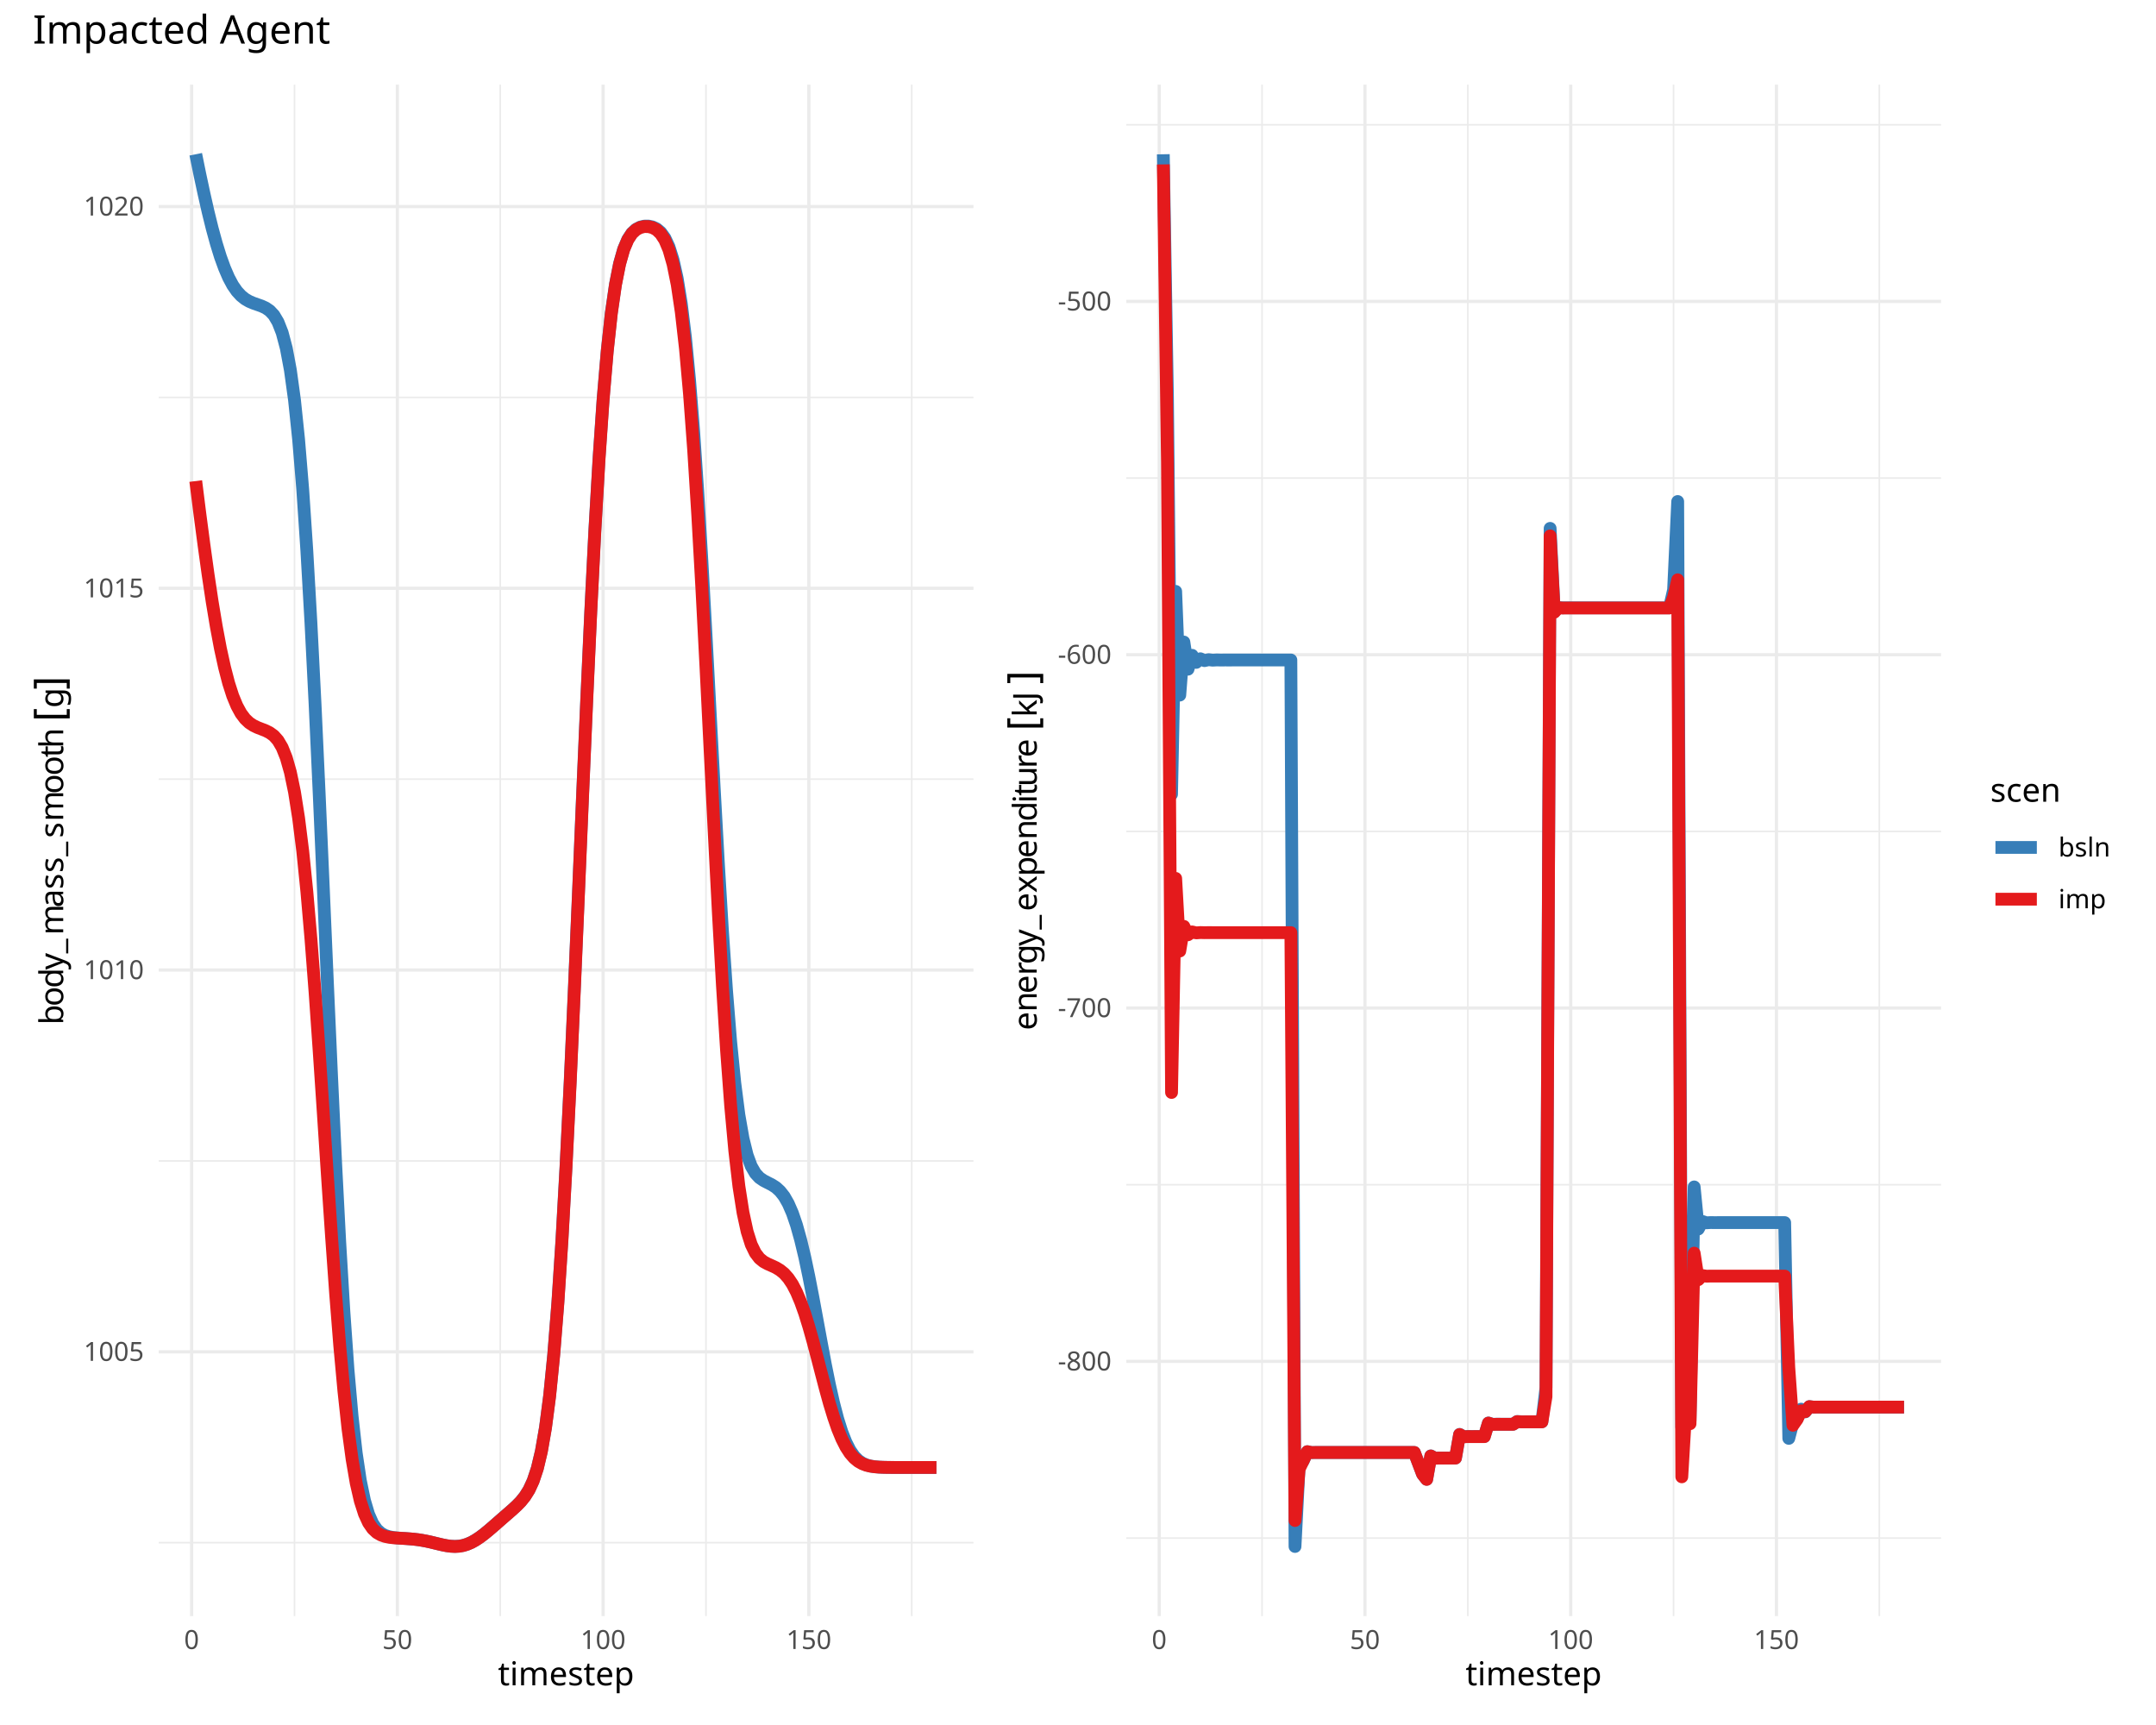
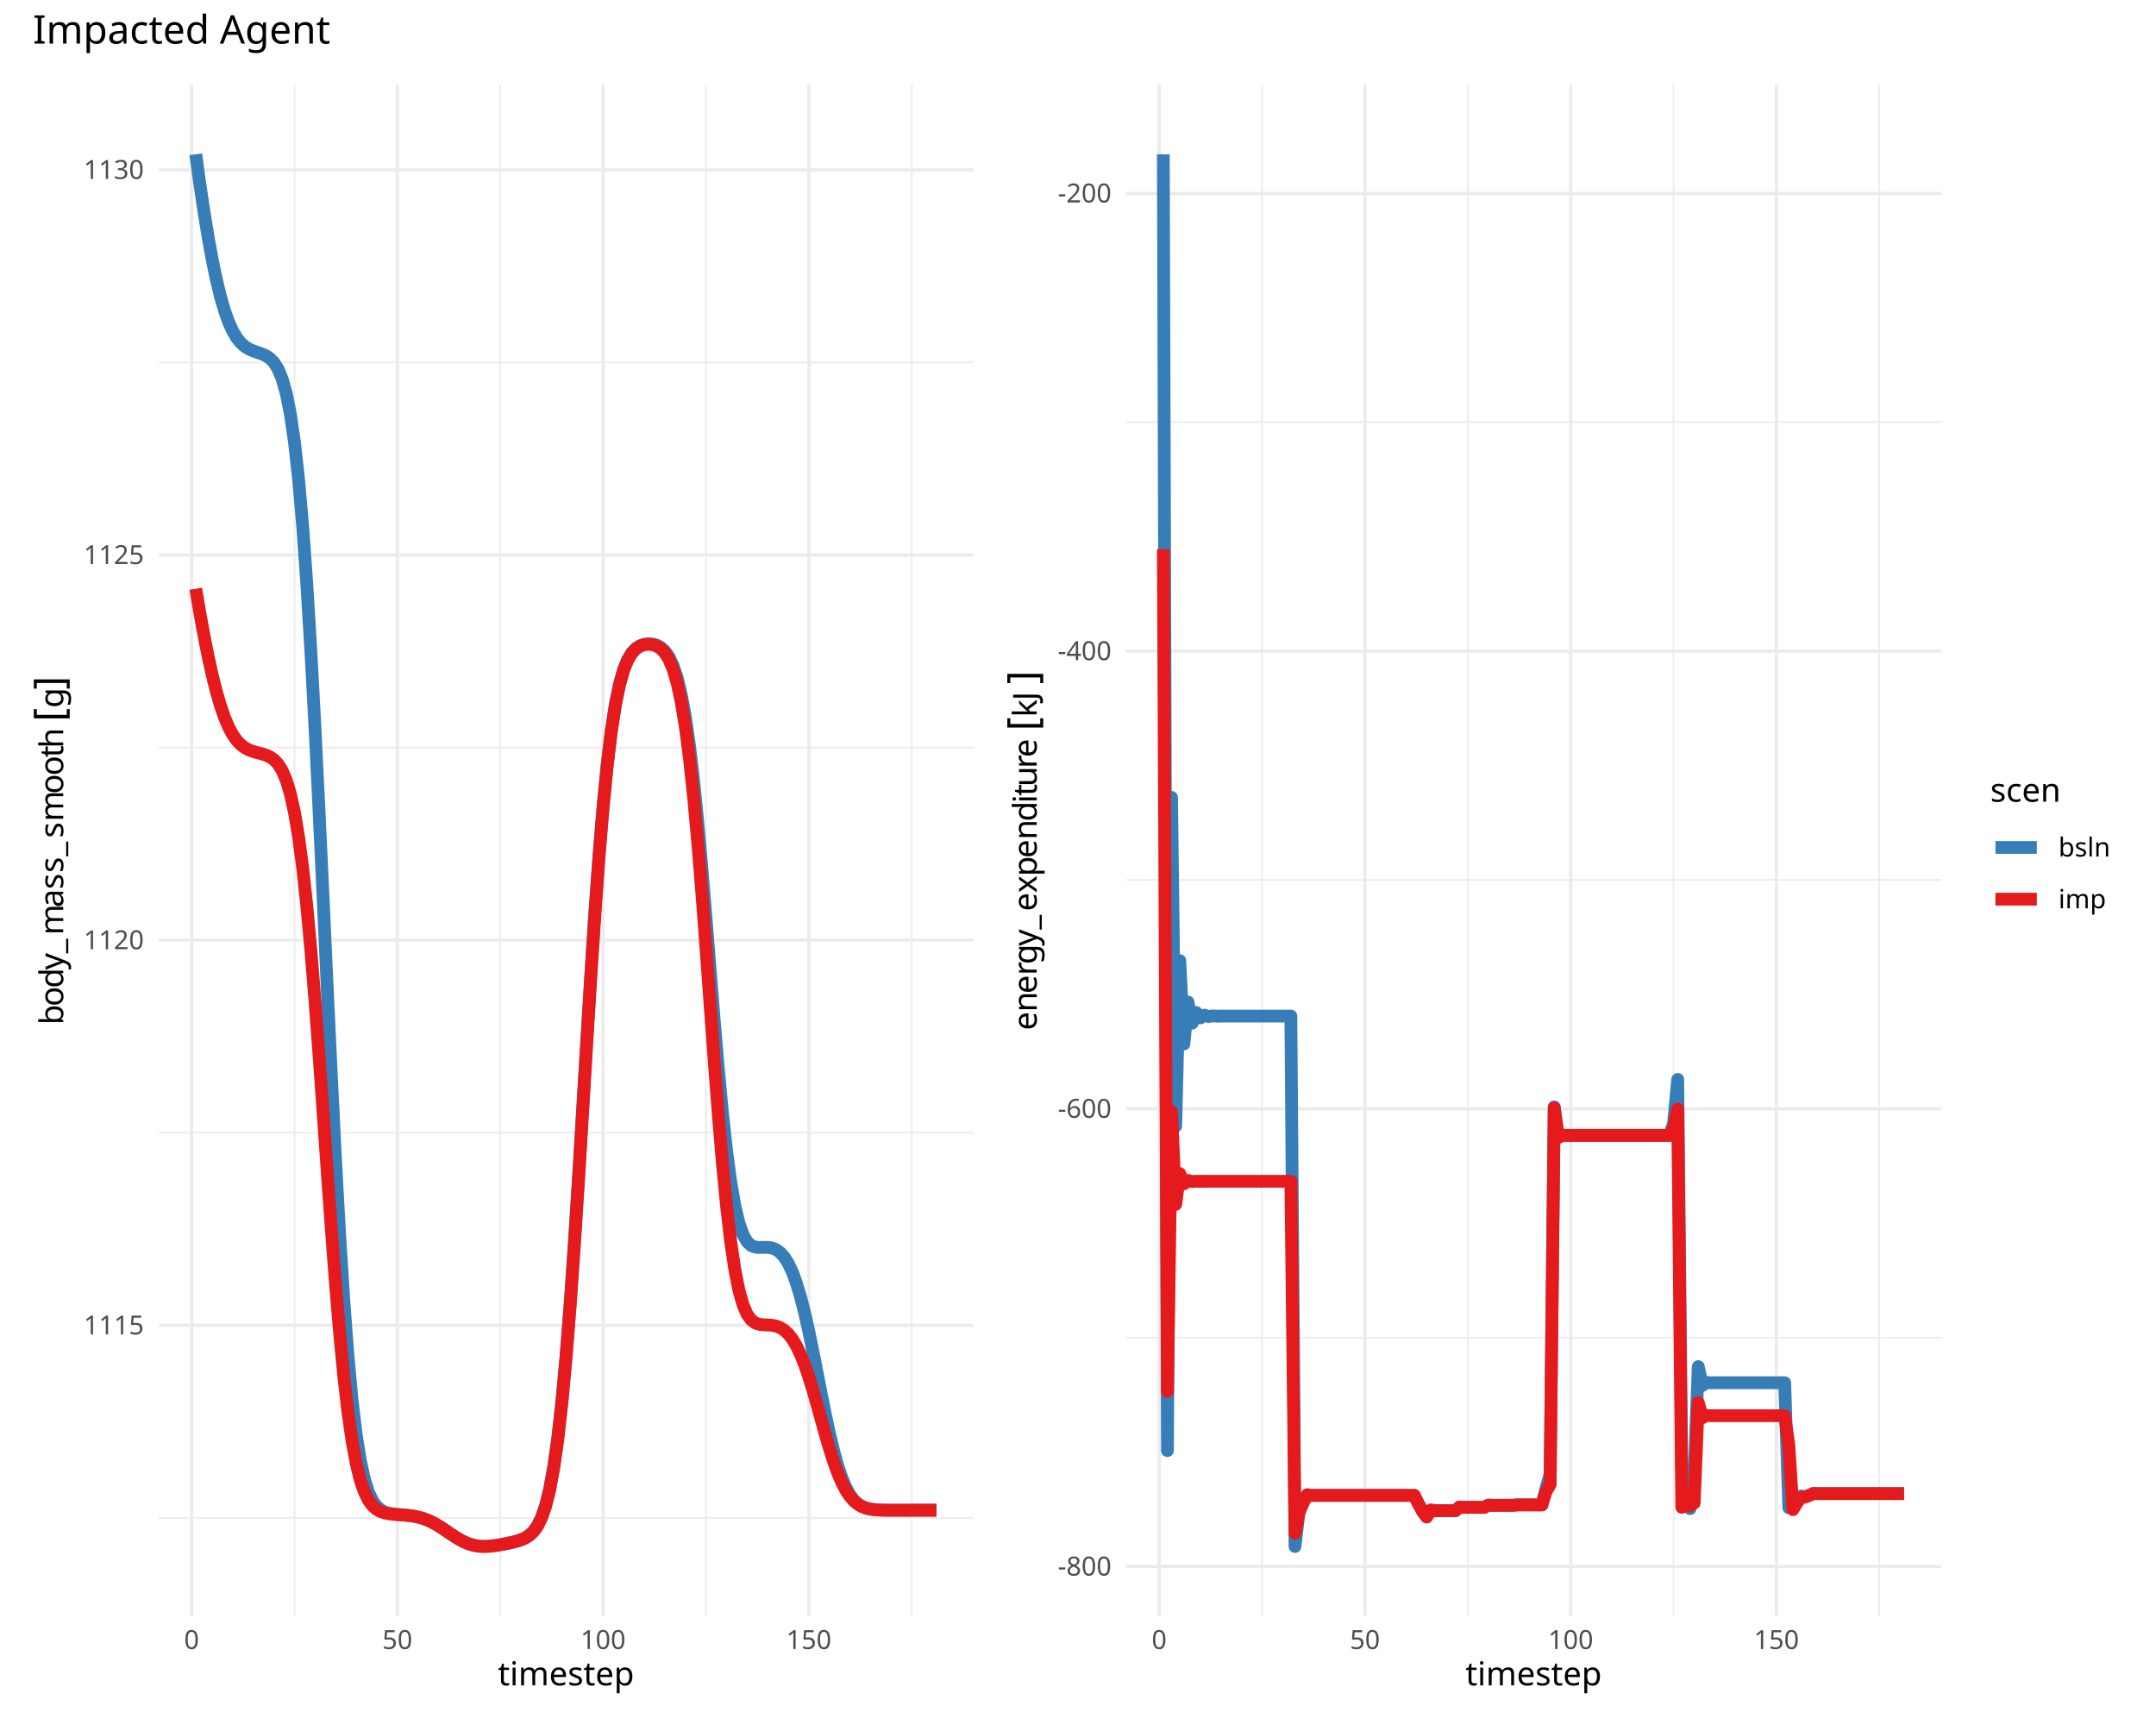
<svg xmlns="http://www.w3.org/2000/svg" class="svglite" data-engine-version="2.0" width="720.00pt" height="576.00pt" viewBox="0 0 720.00 576.00">
  <defs>
    <style type="text/css">
    .svglite line, .svglite polyline, .svglite polygon, .svglite path, .svglite rect, .svglite circle {
      fill: none;
      stroke: #000000;
      stroke-linecap: round;
      stroke-linejoin: round;
      stroke-miterlimit: 10.00;
    }
  </style>
  </defs>
  <rect width="100%" height="100%" style="stroke: none; fill: #FFFFFF;" />
  <defs>
    <clipPath id="cpMC4wMHw3MjAuMDB8MC4wMHw1NzYuMDA=">
      <rect x="0.00" y="0.00" width="720.00" height="576.00" />
    </clipPath>
  </defs>
  <g clip-path="url(#cpMC4wMHw3MjAuMDB8MC4wMHw1NzYuMDA=)">
    <rect x="0" y="0.00" width="720.00" height="576.00" style="stroke-width: 1.07; stroke: #FFFFFF; fill: #FFFFFF;" />
  </g>
  <defs>
    <clipPath id="cpNTMuMDB8NjQ4LjIyfDI4LjI2fDUzOS42Mw==">
      <rect x="53.00" y="28.26" width="595.22" height="511.37" />
    </clipPath>
  </defs>
  <g clip-path="url(#cpNTMuMDB8NjQ4LjIyfDI4LjI2fDUzOS42Mw==)">
</g>
  <g clip-path="url(#cpMC4wMHw3MjAuMDB8MC4wMHw1NzYuMDA=)">
</g>
  <defs>
    <clipPath id="cpNS40OHwzMzAuNTd8MjIuNzh8NTcwLjUy">
      <rect x="5.48" y="22.78" width="325.09" height="547.74" />
    </clipPath>
  </defs>
  <g clip-path="url(#cpNS40OHwzMzAuNTd8MjIuNzh8NTcwLjUy)">
</g>
  <g clip-path="url(#cpMC4wMHw3MjAuMDB8MC4wMHw1NzYuMDA=)">
</g>
  <defs>
    <clipPath id="cpMzMwLjU3fDcxNC41MnwyMi43OHw1NzAuNTI=">
      <rect x="330.57" y="22.78" width="383.95" height="547.74" />
    </clipPath>
  </defs>
  <g clip-path="url(#cpMzMwLjU3fDcxNC41MnwyMi43OHw1NzAuNTI=)">
</g>
  <g clip-path="url(#cpMC4wMHw3MjAuMDB8MC4wMHw1NzYuMDA=)">
</g>
  <defs>
    <clipPath id="cpNTMuMDB8MzI1LjA5fDI4LjI2fDUzOS42Mw==">
      <rect x="53.00" y="28.26" width="272.09" height="511.37" />
    </clipPath>
  </defs>
  <g clip-path="url(#cpNTMuMDB8MzI1LjA5fDI4LjI2fDUzOS42Mw==)">
-     <polyline points="53.00,515.12 325.09,515.12 " style="stroke-width: 0.53; stroke: #EBEBEB; stroke-linecap: butt;" />
-     <polyline points="53.00,387.65 325.09,387.65 " style="stroke-width: 0.53; stroke: #EBEBEB; stroke-linecap: butt;" />
-     <polyline points="53.00,260.17 325.09,260.17 " style="stroke-width: 0.53; stroke: #EBEBEB; stroke-linecap: butt;" />
-     <polyline points="53.00,132.70 325.09,132.70 " style="stroke-width: 0.53; stroke: #EBEBEB; stroke-linecap: butt;" />
+     <polyline points="53.00,506.84 325.09,506.84 " style="stroke-width: 0.53; stroke: #EBEBEB; stroke-linecap: butt;" />
+     <polyline points="53.00,378.23 325.09,378.23 " style="stroke-width: 0.53; stroke: #EBEBEB; stroke-linecap: butt;" />
+     <polyline points="53.00,249.62 325.09,249.62 " style="stroke-width: 0.53; stroke: #EBEBEB; stroke-linecap: butt;" />
+     <polyline points="53.00,121.02 325.09,121.02 " style="stroke-width: 0.53; stroke: #EBEBEB; stroke-linecap: butt;" />
    <polyline points="98.35,539.63 98.35,28.26 " style="stroke-width: 0.53; stroke: #EBEBEB; stroke-linecap: butt;" />
    <polyline points="167.06,539.63 167.06,28.26 " style="stroke-width: 0.53; stroke: #EBEBEB; stroke-linecap: butt;" />
    <polyline points="235.77,539.63 235.77,28.26 " style="stroke-width: 0.53; stroke: #EBEBEB; stroke-linecap: butt;" />
    <polyline points="304.48,539.63 304.48,28.26 " style="stroke-width: 0.53; stroke: #EBEBEB; stroke-linecap: butt;" />
-     <polyline points="53.00,451.39 325.09,451.39 " style="stroke-width: 1.07; stroke: #EBEBEB; stroke-linecap: butt;" />
-     <polyline points="53.00,323.91 325.09,323.91 " style="stroke-width: 1.07; stroke: #EBEBEB; stroke-linecap: butt;" />
-     <polyline points="53.00,196.44 325.09,196.44 " style="stroke-width: 1.07; stroke: #EBEBEB; stroke-linecap: butt;" />
-     <polyline points="53.00,68.96 325.09,68.96 " style="stroke-width: 1.07; stroke: #EBEBEB; stroke-linecap: butt;" />
+     <polyline points="53.00,442.54 325.09,442.54 " style="stroke-width: 1.07; stroke: #EBEBEB; stroke-linecap: butt;" />
+     <polyline points="53.00,313.93 325.09,313.93 " style="stroke-width: 1.07; stroke: #EBEBEB; stroke-linecap: butt;" />
+     <polyline points="53.00,185.32 325.09,185.32 " style="stroke-width: 1.07; stroke: #EBEBEB; stroke-linecap: butt;" />
+     <polyline points="53.00,56.71 325.09,56.71 " style="stroke-width: 1.07; stroke: #EBEBEB; stroke-linecap: butt;" />
    <polyline points="63.99,539.63 63.99,28.26 " style="stroke-width: 1.07; stroke: #EBEBEB; stroke-linecap: butt;" />
    <polyline points="132.70,539.63 132.70,28.26 " style="stroke-width: 1.07; stroke: #EBEBEB; stroke-linecap: butt;" />
    <polyline points="201.41,539.63 201.41,28.26 " style="stroke-width: 1.07; stroke: #EBEBEB; stroke-linecap: butt;" />
    <polyline points="270.12,539.63 270.12,28.26 " style="stroke-width: 1.07; stroke: #EBEBEB; stroke-linecap: butt;" />
-     <polyline points="65.37,51.51 66.74,58.23 68.12,64.66 69.49,70.70 70.86,76.27 72.24,81.30 73.61,85.73 74.99,89.53 76.36,92.70 77.73,95.26 79.11,97.25 80.48,98.74 81.86,99.85 83.23,100.64 84.61,101.23 85.98,101.71 87.35,102.19 88.73,102.83 90.10,103.77 91.48,105.25 92.85,107.56 94.23,111.08 95.60,116.25 96.97,123.57 98.35,133.58 99.72,146.76 101.10,163.47 102.47,183.90 103.84,207.95 105.22,235.22 106.59,265.01 107.97,296.36 109.34,328.14 110.72,359.17 112.09,388.35 113.46,414.79 114.84,437.86 116.21,457.25 117.59,472.94 118.96,485.17 120.33,494.35 121.71,500.99 123.08,505.61 124.46,508.71 125.83,510.71 127.21,511.95 128.58,512.70 129.95,513.13 131.33,513.39 132.70,513.54 134.08,513.64 135.45,513.73 136.83,513.84 138.20,513.96 139.57,514.12 140.95,514.33 142.32,514.59 143.70,514.88 145.07,515.21 146.44,515.54 147.82,515.86 149.19,516.12 150.57,516.30 151.94,516.36 153.32,516.28 154.69,516.03 156.06,515.61 157.44,515.00 158.81,514.24 160.19,513.33 161.56,512.30 162.94,511.18 164.31,510.01 165.68,508.81 167.06,507.60 168.43,506.40 169.81,505.21 171.18,504.00 172.55,502.74 173.93,501.32 175.30,499.61 176.68,497.41 178.05,494.42 179.43,490.27 180.80,484.49 182.17,476.57 183.55,465.96 184.92,452.17 186.30,434.81 187.67,413.70 189.04,388.94 190.42,360.91 191.79,330.34 193.17,298.19 194.54,265.62 195.92,233.81 197.29,203.89 198.66,176.77 200.04,153.08 201.41,133.14 202.79,116.98 204.16,104.36 205.54,94.86 206.91,87.97 208.28,83.16 209.66,79.92 211.03,77.84 212.41,76.56 213.78,75.84 215.15,75.51 216.53,75.49 217.90,75.77 219.28,76.41 220.65,77.57 222.03,79.47 223.40,82.41 224.77,86.76 226.15,92.95 227.52,101.43 228.90,112.62 230.27,126.79 231.65,144.07 233.02,164.33 234.39,187.15 235.77,211.88 237.14,237.62 238.52,263.35 239.89,288.05 241.26,310.79 242.64,330.88 244.01,347.87 245.39,361.63 246.76,372.29 248.14,380.16 249.51,385.70 250.88,389.41 252.26,391.79 253.63,393.27 255.01,394.21 256.38,394.92 257.76,395.62 259.13,396.50 260.50,397.75 261.88,399.50 263.25,401.90 264.63,405.07 266.00,409.08 267.37,413.98 268.75,419.74 270.12,426.25 271.50,433.34 272.87,440.77 274.25,448.26 275.62,455.54 276.99,462.33 278.37,468.43 279.74,473.70 281.12,478.08 282.49,481.57 283.86,484.25 285.24,486.22 286.61,487.62 287.99,488.56 289.36,489.17 290.74,489.54 292.11,489.76 293.48,489.89 294.86,489.95 296.23,489.98 297.61,490.00 298.98,490.00 300.36,490.01 301.73,490.01 303.10,490.00 304.48,490.00 305.85,490.00 307.23,490.00 308.60,490.00 309.97,490.00 311.35,490.00 312.72,490.00 " style="stroke-width: 4.27; stroke: #377EB8; stroke-linecap: butt;" />
-     <polyline points="65.37,160.63 66.74,171.52 68.12,181.97 69.49,191.83 70.86,200.96 72.24,209.23 73.61,216.54 74.99,222.84 76.36,228.11 77.73,232.37 79.11,235.70 80.48,238.22 81.86,240.05 83.23,241.35 84.61,242.26 85.98,242.92 87.35,243.45 88.73,243.99 90.10,244.69 91.48,245.70 92.85,247.25 94.23,249.60 95.60,253.02 96.97,257.85 98.35,264.47 99.72,273.17 101.10,284.20 102.47,297.67 103.84,313.52 105.22,331.48 106.59,351.08 107.97,371.70 109.34,392.57 110.72,412.93 112.09,432.06 113.46,449.36 114.84,464.44 116.21,477.09 117.59,487.31 118.96,495.26 120.33,501.21 121.71,505.51 123.08,508.49 124.46,510.48 125.83,511.76 127.21,512.55 128.58,513.03 129.95,513.31 131.33,513.48 132.70,513.58 134.08,513.66 135.45,513.74 136.83,513.84 138.20,513.96 139.57,514.12 140.95,514.34 142.32,514.59 143.70,514.89 145.07,515.22 146.44,515.55 147.82,515.87 149.19,516.14 150.57,516.32 151.94,516.39 153.32,516.31 154.69,516.07 156.06,515.64 157.44,515.05 158.81,514.28 160.19,513.37 161.56,512.35 162.94,511.23 164.31,510.06 165.68,508.87 167.06,507.66 168.43,506.46 169.81,505.27 171.18,504.06 172.55,502.80 173.93,501.39 175.30,499.69 176.68,497.50 178.05,494.54 179.43,490.41 180.80,484.68 182.17,476.81 183.55,466.26 184.92,452.54 186.30,435.26 187.67,414.23 189.04,389.54 190.42,361.58 191.79,331.05 193.17,298.93 194.54,266.36 195.92,234.54 197.29,204.57 198.66,177.38 200.04,153.62 201.41,133.61 202.79,117.38 204.16,104.68 205.54,95.12 206.91,88.19 208.28,83.34 209.66,80.07 211.03,77.97 212.41,76.69 213.78,75.97 215.15,75.65 216.53,75.66 217.90,76.00 219.28,76.74 220.65,78.05 222.03,80.16 223.40,83.42 224.77,88.21 226.15,95.00 227.52,104.25 228.90,116.38 230.27,131.71 231.65,150.33 233.02,172.10 234.39,196.59 235.77,223.08 237.14,250.64 238.52,278.20 239.89,304.69 241.26,329.15 242.64,350.84 244.01,369.29 245.39,384.35 246.76,396.12 248.14,404.93 249.51,411.24 250.88,415.56 252.26,418.39 253.63,420.18 255.01,421.30 256.38,422.04 257.76,422.65 259.13,423.29 260.50,424.12 261.88,425.24 263.25,426.79 264.63,428.84 266.00,431.47 267.37,434.72 268.75,438.58 270.12,443.02 271.50,447.91 272.87,453.11 274.25,458.43 275.62,463.66 276.99,468.62 278.37,473.14 279.74,477.11 281.12,480.45 282.49,483.16 283.86,485.27 285.24,486.85 286.61,487.98 287.99,488.76 289.36,489.27 290.74,489.59 292.11,489.78 293.48,489.89 294.86,489.95 296.23,489.98 297.61,489.99 298.98,490.00 300.36,490.00 301.73,490.00 303.10,490.00 304.48,490.00 305.85,490.00 307.23,490.00 308.60,490.00 309.97,490.00 311.35,490.00 312.72,490.00 " style="stroke-width: 4.27; stroke: #E41A1C; stroke-linecap: butt;" />
+     <polyline points="65.37,51.51 66.74,61.45 68.12,70.68 69.49,79.10 70.86,86.66 72.24,93.29 73.61,98.98 74.99,103.72 76.36,107.57 77.73,110.59 79.11,112.88 80.48,114.56 81.86,115.76 83.23,116.60 84.61,117.20 85.98,117.68 87.35,118.15 88.73,118.74 90.10,119.63 91.48,121.02 92.85,123.20 94.23,126.53 95.60,131.38 96.97,138.29 98.35,147.72 99.72,160.15 101.10,175.91 102.47,195.17 103.84,217.85 105.22,243.57 106.59,271.67 107.97,301.24 109.34,331.20 110.72,360.46 112.09,387.96 113.46,412.87 114.84,434.60 116.21,452.85 117.59,467.61 118.96,479.10 120.33,487.72 121.71,493.95 123.08,498.28 124.46,501.17 125.83,503.04 127.21,504.20 128.58,504.90 129.95,505.30 131.33,505.54 132.70,505.70 134.08,505.82 135.45,505.94 136.83,506.09 138.20,506.28 139.57,506.56 140.95,506.93 142.32,507.40 143.70,507.98 145.07,508.68 146.44,509.48 147.82,510.35 149.19,511.28 150.57,512.21 151.94,513.12 153.32,513.96 154.69,514.70 156.06,515.31 157.44,515.77 158.81,516.10 160.19,516.28 161.56,516.34 162.94,516.30 164.31,516.17 165.68,515.99 167.06,515.77 168.43,515.52 169.81,515.24 171.18,514.94 172.55,514.58 173.93,514.14 175.30,513.54 176.68,512.68 178.05,511.41 179.43,509.53 180.80,506.75 182.17,502.77 183.55,497.21 184.92,489.70 186.30,479.90 187.67,467.55 189.04,452.54 190.42,434.97 191.79,415.11 193.17,393.49 194.54,370.81 195.92,347.88 197.29,325.52 198.66,304.52 200.04,285.52 201.41,268.94 202.79,255.01 204.16,243.73 205.54,234.92 206.91,228.30 208.28,223.51 209.66,220.15 211.03,217.91 212.41,216.47 213.78,215.60 215.15,215.13 216.53,214.96 217.90,215.05 219.28,215.42 220.65,216.15 222.03,217.38 223.40,219.31 224.77,222.20 226.15,226.34 227.52,232.03 228.90,239.55 230.27,249.10 231.65,260.77 233.02,274.45 234.39,289.84 235.77,306.46 237.14,323.67 238.52,340.74 239.89,356.91 241.26,371.56 242.64,384.20 244.01,394.54 245.39,402.55 246.76,408.36 248.14,412.27 249.51,414.66 250.88,415.92 252.26,416.45 253.63,416.55 255.01,416.51 256.38,416.50 257.76,416.70 259.13,417.23 260.50,418.20 261.88,419.71 263.25,421.89 264.63,424.81 266.00,428.56 267.37,433.15 268.75,438.56 270.12,444.68 271.50,451.36 272.87,458.35 274.25,465.41 275.62,472.25 276.99,478.64 278.37,484.37 279.74,489.32 281.12,493.41 282.49,496.67 283.86,499.15 285.24,500.97 286.61,502.24 287.99,503.08 289.36,503.62 290.74,503.94 292.11,504.12 293.48,504.22 294.86,504.27 296.23,504.29 297.61,504.29 298.98,504.29 300.36,504.29 301.73,504.29 303.10,504.29 304.48,504.28 305.85,504.28 307.23,504.28 308.60,504.28 309.97,504.28 311.35,504.28 312.72,504.28 " style="stroke-width: 4.27; stroke: #377EB8; stroke-linecap: butt;" />
+     <polyline points="65.37,196.59 66.74,204.67 68.12,212.21 69.49,219.13 70.86,225.36 72.24,230.86 73.61,235.59 74.99,239.56 76.36,242.80 77.73,245.35 79.11,247.29 80.48,248.72 81.86,249.74 83.23,250.46 84.61,250.96 85.98,251.34 87.35,251.69 88.73,252.11 90.10,252.71 91.48,253.64 92.85,255.09 94.23,257.30 95.60,260.51 96.97,265.08 98.35,271.32 99.72,279.53 101.10,289.94 102.47,302.66 103.84,317.62 105.22,334.56 106.59,353.05 107.97,372.49 109.34,392.17 110.72,411.35 112.09,429.35 113.46,445.63 114.84,459.79 116.21,471.66 117.59,481.24 118.96,488.68 120.33,494.24 121.71,498.24 123.08,501.01 124.46,502.86 125.83,504.04 127.21,504.78 128.58,505.22 129.95,505.47 131.33,505.63 132.70,505.74 134.08,505.83 135.45,505.94 136.83,506.09 138.20,506.29 139.57,506.56 140.95,506.93 142.32,507.40 143.70,507.99 145.07,508.69 146.44,509.49 147.82,510.37 149.19,511.30 150.57,512.24 151.94,513.15 153.32,513.99 154.69,514.73 156.06,515.35 157.44,515.82 158.81,516.14 160.19,516.33 161.56,516.39 162.94,516.35 164.31,516.23 165.68,516.05 167.06,515.83 168.43,515.58 169.81,515.30 171.18,514.99 172.55,514.64 173.93,514.21 175.30,513.62 176.68,512.78 178.05,511.54 179.43,509.69 180.80,506.96 182.17,503.04 183.55,497.56 184.92,490.14 186.30,480.43 187.67,468.19 189.04,453.29 190.42,435.80 191.79,416.02 193.17,394.45 194.54,371.78 195.92,348.82 197.29,326.42 198.66,305.35 200.04,286.25 201.41,269.58 202.79,255.54 204.16,244.17 205.54,235.28 206.91,228.59 208.28,223.73 209.66,220.34 211.03,218.07 212.41,216.61 213.78,215.73 215.15,215.27 216.53,215.13 217.90,215.26 219.28,215.71 220.65,216.57 222.03,217.99 223.40,220.20 224.77,223.48 226.15,228.13 227.52,234.50 228.90,242.88 230.27,253.48 231.65,266.37 233.02,281.44 234.39,298.37 235.77,316.65 237.14,335.57 238.52,354.38 239.89,372.28 241.26,388.60 242.64,402.80 244.01,414.58 245.39,423.88 246.76,430.83 248.14,435.70 249.51,438.88 250.88,440.78 252.26,441.78 253.63,442.22 255.01,442.37 256.38,442.42 257.76,442.52 259.13,442.78 260.50,443.30 261.88,444.15 263.25,445.42 264.63,447.17 266.00,449.47 267.37,452.34 268.75,455.81 270.12,459.83 271.50,464.31 272.87,469.11 274.25,474.06 275.62,478.98 276.99,483.67 278.37,487.99 279.74,491.79 281.12,495.02 282.49,497.66 283.86,499.71 285.24,501.25 286.61,502.36 287.99,503.12 289.36,503.62 290.74,503.92 292.11,504.10 293.48,504.20 294.86,504.25 296.23,504.28 297.61,504.29 298.98,504.29 300.36,504.29 301.73,504.29 303.10,504.29 304.48,504.28 305.85,504.28 307.23,504.28 308.60,504.28 309.97,504.28 311.35,504.28 312.72,504.28 " style="stroke-width: 4.27; stroke: #E41A1C; stroke-linecap: butt;" />
  </g>
  <g clip-path="url(#cpMC4wMHw3MjAuMDB8MC4wMHw1NzYuMDA=)">
-     <text x="48.07" y="454.41" text-anchor="end" style="font-size: 8.80px; fill: #4D4D4D; font-family: sans;" textLength="19.58px" lengthAdjust="spacingAndGlyphs">1005</text>
-     <text x="48.07" y="326.94" text-anchor="end" style="font-size: 8.80px; fill: #4D4D4D; font-family: sans;" textLength="19.58px" lengthAdjust="spacingAndGlyphs">1010</text>
-     <text x="48.07" y="199.47" text-anchor="end" style="font-size: 8.80px; fill: #4D4D4D; font-family: sans;" textLength="19.58px" lengthAdjust="spacingAndGlyphs">1015</text>
-     <text x="48.07" y="71.99" text-anchor="end" style="font-size: 8.80px; fill: #4D4D4D; font-family: sans;" textLength="19.58px" lengthAdjust="spacingAndGlyphs">1020</text>
+     <text x="48.07" y="445.57" text-anchor="end" style="font-size: 8.80px; fill: #4D4D4D; font-family: sans;" textLength="19.58px" lengthAdjust="spacingAndGlyphs">1115</text>
+     <text x="48.07" y="316.96" text-anchor="end" style="font-size: 8.80px; fill: #4D4D4D; font-family: sans;" textLength="19.58px" lengthAdjust="spacingAndGlyphs">1120</text>
+     <text x="48.07" y="188.35" text-anchor="end" style="font-size: 8.80px; fill: #4D4D4D; font-family: sans;" textLength="19.58px" lengthAdjust="spacingAndGlyphs">1125</text>
+     <text x="48.07" y="59.74" text-anchor="end" style="font-size: 8.80px; fill: #4D4D4D; font-family: sans;" textLength="19.58px" lengthAdjust="spacingAndGlyphs">1130</text>
    <text x="63.99" y="550.62" text-anchor="middle" style="font-size: 8.80px; fill: #4D4D4D; font-family: sans;" textLength="4.89px" lengthAdjust="spacingAndGlyphs">0</text>
    <text x="132.70" y="550.62" text-anchor="middle" style="font-size: 8.80px; fill: #4D4D4D; font-family: sans;" textLength="9.79px" lengthAdjust="spacingAndGlyphs">50</text>
    <text x="201.41" y="550.62" text-anchor="middle" style="font-size: 8.80px; fill: #4D4D4D; font-family: sans;" textLength="14.68px" lengthAdjust="spacingAndGlyphs">100</text>
    <text x="270.12" y="550.62" text-anchor="middle" style="font-size: 8.80px; fill: #4D4D4D; font-family: sans;" textLength="14.68px" lengthAdjust="spacingAndGlyphs">150</text>
    <text x="189.04" y="562.76" text-anchor="middle" style="font-size: 11.00px; font-family: sans;" textLength="41.58px" lengthAdjust="spacingAndGlyphs">timestep</text>
    <text transform="translate(21.11,342.20) rotate(-90)" style="font-size: 11.00px; font-family: sans;" textLength="6.12px" lengthAdjust="spacingAndGlyphs">b</text>
    <text transform="translate(21.11,336.08) rotate(-90)" style="font-size: 11.00px; font-family: sans;" textLength="6.12px" lengthAdjust="spacingAndGlyphs">o</text>
    <text transform="translate(21.11,329.96) rotate(-90)" style="font-size: 11.00px; font-family: sans;" textLength="6.12px" lengthAdjust="spacingAndGlyphs">d</text>
    <text transform="translate(21.11,323.84) rotate(-90)" style="font-size: 11.00px; font-family: sans;" textLength="5.50px" lengthAdjust="spacingAndGlyphs">y</text>
    <text transform="translate(21.11,318.34) rotate(-90)" style="font-size: 11.00px; font-family: sans;" textLength="6.12px" lengthAdjust="spacingAndGlyphs">_</text>
    <text transform="translate(21.11,312.22) rotate(-90)" style="font-size: 11.00px; font-family: sans;" textLength="9.17px" lengthAdjust="spacingAndGlyphs">m</text>
    <text transform="translate(21.11,303.05) rotate(-90)" style="font-size: 11.00px; font-family: sans;" textLength="6.12px" lengthAdjust="spacingAndGlyphs">a</text>
    <text transform="translate(21.11,296.94) rotate(-90)" style="font-size: 11.00px; font-family: sans;" textLength="5.50px" lengthAdjust="spacingAndGlyphs">s</text>
    <text transform="translate(21.11,291.43) rotate(-90)" style="font-size: 11.00px; font-family: sans;" textLength="5.50px" lengthAdjust="spacingAndGlyphs">s</text>
    <text transform="translate(21.11,285.93) rotate(-90)" style="font-size: 11.00px; font-family: sans;" textLength="6.12px" lengthAdjust="spacingAndGlyphs">_</text>
    <text transform="translate(21.11,279.81) rotate(-90)" style="font-size: 11.00px; font-family: sans;" textLength="5.50px" lengthAdjust="spacingAndGlyphs">s</text>
    <text transform="translate(21.11,274.30) rotate(-90)" style="font-size: 11.00px; font-family: sans;" textLength="9.17px" lengthAdjust="spacingAndGlyphs">m</text>
    <text transform="translate(21.11,265.14) rotate(-90)" style="font-size: 11.00px; font-family: sans;" textLength="6.12px" lengthAdjust="spacingAndGlyphs">o</text>
    <text transform="translate(21.11,259.02) rotate(-90)" style="font-size: 11.00px; font-family: sans;" textLength="6.12px" lengthAdjust="spacingAndGlyphs">o</text>
    <text transform="translate(21.11,252.90) rotate(-90)" style="font-size: 11.00px; font-family: sans;" textLength="3.06px" lengthAdjust="spacingAndGlyphs">t</text>
    <text transform="translate(21.11,249.84) rotate(-90)" style="font-size: 11.00px; font-family: sans;" textLength="6.12px" lengthAdjust="spacingAndGlyphs">h</text>
    <text transform="translate(21.11,243.73) rotate(-90)" style="font-size: 11.00px; font-family: sans;" textLength="2.75px" lengthAdjust="spacingAndGlyphs"> </text>
    <text transform="translate(21.11,240.97) rotate(-90)" style="font-size: 13.75px; font-family: sans;" textLength="4.58px" lengthAdjust="spacingAndGlyphs">[</text>
    <text transform="translate(21.11,236.39) rotate(-90)" style="font-size: 11.00px; font-family: sans;" textLength="6.12px" lengthAdjust="spacingAndGlyphs">g</text>
    <text transform="translate(21.11,230.28) rotate(-90)" style="font-size: 13.75px; font-family: sans;" textLength="4.58px" lengthAdjust="spacingAndGlyphs">]</text>
  </g>
  <defs>
    <clipPath id="cpMzc2LjEzfDY0OC4yMnwyOC4yNnw1MzkuNjM=">
      <rect x="376.13" y="28.26" width="272.09" height="511.37" />
    </clipPath>
  </defs>
  <g clip-path="url(#cpMzc2LjEzfDY0OC4yMnwyOC4yNnw1MzkuNjM=)">
-     <polyline points="376.13,513.57 648.22,513.57 " style="stroke-width: 0.53; stroke: #EBEBEB; stroke-linecap: butt;" />
-     <polyline points="376.13,395.59 648.22,395.59 " style="stroke-width: 0.53; stroke: #EBEBEB; stroke-linecap: butt;" />
-     <polyline points="376.13,277.61 648.22,277.61 " style="stroke-width: 0.53; stroke: #EBEBEB; stroke-linecap: butt;" />
-     <polyline points="376.13,159.63 648.22,159.63 " style="stroke-width: 0.53; stroke: #EBEBEB; stroke-linecap: butt;" />
-     <polyline points="376.13,41.66 648.22,41.66 " style="stroke-width: 0.53; stroke: #EBEBEB; stroke-linecap: butt;" />
+     <polyline points="376.13,446.65 648.22,446.65 " style="stroke-width: 0.53; stroke: #EBEBEB; stroke-linecap: butt;" />
+     <polyline points="376.13,293.82 648.22,293.82 " style="stroke-width: 0.53; stroke: #EBEBEB; stroke-linecap: butt;" />
+     <polyline points="376.13,140.99 648.22,140.99 " style="stroke-width: 0.53; stroke: #EBEBEB; stroke-linecap: butt;" />
    <polyline points="421.47,539.63 421.47,28.26 " style="stroke-width: 0.53; stroke: #EBEBEB; stroke-linecap: butt;" />
    <polyline points="490.18,539.63 490.18,28.26 " style="stroke-width: 0.53; stroke: #EBEBEB; stroke-linecap: butt;" />
    <polyline points="558.89,539.63 558.89,28.26 " style="stroke-width: 0.53; stroke: #EBEBEB; stroke-linecap: butt;" />
    <polyline points="627.60,539.63 627.60,28.26 " style="stroke-width: 0.53; stroke: #EBEBEB; stroke-linecap: butt;" />
-     <polyline points="376.13,454.58 648.22,454.58 " style="stroke-width: 1.07; stroke: #EBEBEB; stroke-linecap: butt;" />
-     <polyline points="376.13,336.60 648.22,336.60 " style="stroke-width: 1.07; stroke: #EBEBEB; stroke-linecap: butt;" />
-     <polyline points="376.13,218.62 648.22,218.62 " style="stroke-width: 1.07; stroke: #EBEBEB; stroke-linecap: butt;" />
-     <polyline points="376.13,100.64 648.22,100.64 " style="stroke-width: 1.07; stroke: #EBEBEB; stroke-linecap: butt;" />
+     <polyline points="376.13,523.07 648.22,523.07 " style="stroke-width: 1.07; stroke: #EBEBEB; stroke-linecap: butt;" />
+     <polyline points="376.13,370.24 648.22,370.24 " style="stroke-width: 1.07; stroke: #EBEBEB; stroke-linecap: butt;" />
+     <polyline points="376.13,217.41 648.22,217.41 " style="stroke-width: 1.07; stroke: #EBEBEB; stroke-linecap: butt;" />
+     <polyline points="376.13,64.58 648.22,64.58 " style="stroke-width: 1.07; stroke: #EBEBEB; stroke-linecap: butt;" />
    <polyline points="387.12,539.63 387.12,28.26 " style="stroke-width: 1.07; stroke: #EBEBEB; stroke-linecap: butt;" />
    <polyline points="455.83,539.63 455.83,28.26 " style="stroke-width: 1.07; stroke: #EBEBEB; stroke-linecap: butt;" />
    <polyline points="524.54,539.63 524.54,28.26 " style="stroke-width: 1.07; stroke: #EBEBEB; stroke-linecap: butt;" />
    <polyline points="593.25,539.63 593.25,28.26 " style="stroke-width: 1.07; stroke: #EBEBEB; stroke-linecap: butt;" />
-     <polyline points="388.49,51.51 389.87,132.72 391.24,265.21 392.62,197.47 393.99,232.10 395.36,214.39 396.74,223.45 398.11,218.82 399.49,221.18 400.86,219.97 402.24,220.59 403.61,220.28 404.98,220.44 406.36,220.36 407.73,220.40 409.11,220.38 410.48,220.39 411.85,220.38 413.23,220.38 414.60,220.38 415.98,220.38 417.35,220.38 418.73,220.38 420.10,220.38 421.47,220.38 422.85,220.38 424.22,220.38 425.60,220.38 426.97,220.38 428.35,220.38 429.72,220.38 431.09,220.38 432.47,516.39 433.84,489.69 435.22,487.78 436.59,484.73 437.96,485.03 439.34,485.00 440.71,485.00 442.09,485.00 443.46,485.00 444.84,485.00 446.21,485.00 447.58,485.00 448.96,485.00 450.33,485.00 451.71,485.00 453.08,485.00 454.46,485.00 455.83,485.00 457.20,485.00 458.58,485.00 459.95,485.00 461.33,485.00 462.70,485.00 464.07,485.00 465.45,485.00 466.82,485.00 468.20,485.00 469.57,485.00 470.95,485.00 472.32,485.00 473.69,488.59 475.07,492.22 476.44,493.94 477.82,486.14 479.19,486.91 480.57,486.83 481.94,486.84 483.31,486.84 484.69,486.84 486.06,486.84 487.44,478.97 488.81,479.74 490.18,479.66 491.56,479.67 492.93,479.67 494.31,479.67 495.68,479.67 497.06,475.16 498.43,475.60 499.80,475.55 501.18,475.56 502.55,475.56 503.93,475.56 505.30,475.56 506.67,474.66 508.05,474.74 509.42,474.74 510.80,474.74 512.17,474.74 513.55,474.74 514.92,474.74 516.29,463.25 517.67,176.43 519.04,204.25 520.42,202.87 521.79,202.97 523.17,202.96 524.54,202.96 525.91,202.96 527.29,202.96 528.66,202.96 530.04,202.96 531.41,202.96 532.78,202.96 534.16,202.96 535.53,202.96 536.91,202.96 538.28,202.96 539.66,202.96 541.03,202.96 542.40,202.96 543.78,202.96 545.15,202.96 546.53,202.96 547.90,202.96 549.28,202.96 550.65,202.96 552.02,202.96 553.40,202.96 554.77,202.96 556.15,202.96 557.52,202.96 558.89,196.96 560.27,167.46 561.64,476.56 563.02,467.66 564.39,474.36 565.77,396.33 567.14,410.39 568.51,407.86 569.89,408.31 571.26,408.23 572.64,408.25 574.01,408.24 575.38,408.24 576.76,408.24 578.13,408.24 579.51,408.24 580.88,408.24 582.26,408.24 583.63,408.24 585.00,408.24 586.38,408.24 587.75,408.24 589.13,408.24 590.50,408.24 591.88,408.24 593.25,408.24 594.62,408.24 596.00,408.24 597.37,480.29 598.75,475.05 600.12,473.80 601.49,470.54 602.87,471.44 604.24,469.69 605.62,469.86 606.99,469.84 608.37,469.85 609.74,469.85 611.11,469.85 612.49,469.85 613.86,469.85 615.24,469.85 616.61,469.85 617.99,469.85 619.36,469.85 620.73,469.85 622.11,469.85 623.48,469.85 624.86,469.85 626.23,469.85 627.60,469.85 628.98,469.85 630.35,469.85 631.73,469.85 633.10,469.85 634.48,469.85 635.85,469.85 " style="stroke-width: 4.27; stroke: #377EB8; stroke-linecap: butt;" />
-     <polyline points="388.49,54.90 389.87,154.27 391.24,364.79 392.62,293.31 393.99,317.56 395.36,309.33 396.74,312.13 398.11,311.18 399.49,311.50 400.86,311.39 402.24,311.43 403.61,311.41 404.98,311.42 406.36,311.42 407.73,311.42 409.11,311.42 410.48,311.42 411.85,311.42 413.23,311.42 414.60,311.42 415.98,311.42 417.35,311.42 418.73,311.42 420.10,311.42 421.47,311.42 422.85,311.42 424.22,311.42 425.60,311.42 426.97,311.42 428.35,311.42 429.72,311.42 431.09,311.42 432.47,507.72 433.84,490.56 435.22,487.69 436.59,484.74 437.96,485.03 439.34,485.00 440.71,485.00 442.09,485.00 443.46,485.00 444.84,485.00 446.21,485.00 447.58,485.00 448.96,485.00 450.33,485.00 451.71,485.00 453.08,485.00 454.46,485.00 455.83,485.00 457.20,485.00 458.58,485.00 459.95,485.00 461.33,485.00 462.70,485.00 464.07,485.00 465.45,485.00 466.82,485.00 468.20,485.00 469.57,485.00 470.95,485.00 472.32,485.00 473.69,488.59 475.07,492.23 476.44,493.98 477.82,486.18 479.19,486.94 480.57,486.87 481.94,486.88 483.31,486.87 484.69,486.87 486.06,486.87 487.44,479.01 488.81,479.77 490.18,479.70 491.56,479.71 492.93,479.70 494.31,479.71 495.68,479.71 497.06,475.19 498.43,475.63 499.80,475.59 501.18,475.59 502.55,475.59 503.93,475.59 505.30,475.59 506.67,474.69 508.05,474.78 509.42,474.77 510.80,474.77 512.17,474.77 513.55,474.77 514.92,474.77 516.29,466.38 517.67,178.93 519.04,204.45 520.42,202.92 521.79,203.03 523.17,203.02 524.54,203.02 525.91,203.02 527.29,203.02 528.66,203.02 530.04,203.02 531.41,203.02 532.78,203.02 534.16,203.02 535.53,203.02 536.91,203.02 538.28,203.02 539.66,203.02 541.03,203.02 542.40,203.02 543.78,203.02 545.15,203.02 546.53,203.02 547.90,203.02 549.28,203.02 550.65,203.02 552.02,203.02 553.40,203.02 554.77,203.02 556.15,203.02 557.52,203.02 558.89,199.45 560.27,193.60 561.64,493.13 563.02,469.96 564.39,475.40 565.77,418.44 567.14,427.31 568.51,425.92 569.89,426.14 571.26,426.10 572.64,426.11 574.01,426.11 575.38,426.11 576.76,426.11 578.13,426.11 579.51,426.11 580.88,426.11 582.26,426.11 583.63,426.11 585.00,426.11 586.38,426.11 587.75,426.11 589.13,426.11 590.50,426.11 591.88,426.11 593.25,426.11 594.62,426.11 596.00,426.11 597.37,456.62 598.75,475.92 600.12,473.96 601.49,471.10 602.87,471.36 604.24,469.70 605.62,469.86 606.99,469.84 608.37,469.84 609.74,469.84 611.11,469.84 612.49,469.84 613.86,469.84 615.24,469.84 616.61,469.84 617.99,469.84 619.36,469.84 620.73,469.84 622.11,469.84 623.48,469.84 624.86,469.84 626.23,469.84 627.60,469.84 628.98,469.84 630.35,469.84 631.73,469.84 633.10,469.84 634.48,469.84 635.85,469.84 " style="stroke-width: 4.27; stroke: #E41A1C; stroke-linecap: butt;" />
+     <polyline points="388.49,51.51 389.87,484.37 391.24,266.27 392.62,376.06 393.99,320.77 395.36,348.61 396.74,334.59 398.11,341.65 399.49,338.09 400.86,339.88 402.24,338.98 403.61,339.44 404.98,339.21 406.36,339.32 407.73,339.27 409.11,339.29 410.48,339.28 411.85,339.29 413.23,339.28 414.60,339.29 415.98,339.28 417.35,339.28 418.73,339.28 420.10,339.28 421.47,339.28 422.85,339.28 424.22,339.28 425.60,339.28 426.97,339.28 428.35,339.28 429.72,339.28 431.09,339.28 432.47,516.39 433.84,504.59 435.22,501.71 436.59,499.12 437.96,499.35 439.34,499.33 440.71,499.33 442.09,499.33 443.46,499.33 444.84,499.33 446.21,499.33 447.58,499.33 448.96,499.33 450.33,499.33 451.71,499.33 453.08,499.33 454.46,499.33 455.83,499.33 457.20,499.33 458.58,499.33 459.95,499.33 461.33,499.33 462.70,499.33 464.07,499.33 465.45,499.33 466.82,499.33 468.20,499.33 469.57,499.33 470.95,499.33 472.32,499.33 473.69,502.18 475.07,504.66 476.44,506.52 477.82,504.22 479.19,504.43 480.57,504.41 481.94,504.41 483.31,504.41 484.69,504.41 486.06,504.41 487.44,503.20 488.81,503.31 490.18,503.30 491.56,503.30 492.93,503.30 494.31,503.30 495.68,503.30 497.06,502.58 498.43,502.64 499.80,502.64 501.18,502.64 502.55,502.64 503.93,502.64 505.30,502.64 506.67,502.48 508.05,502.49 509.42,502.49 510.80,502.49 512.17,502.49 513.55,502.49 514.92,502.49 516.29,496.96 517.67,492.24 519.04,369.61 520.42,379.79 521.79,379.04 523.17,379.09 524.54,379.09 525.91,379.09 527.29,379.09 528.66,379.09 530.04,379.09 531.41,379.09 532.78,379.09 534.16,379.09 535.53,379.09 536.91,379.09 538.28,379.09 539.66,379.09 541.03,379.09 542.40,379.09 543.78,379.09 545.15,379.09 546.53,379.09 547.90,379.09 549.28,379.09 550.65,379.09 552.02,379.09 553.40,379.09 554.77,379.09 556.15,379.09 557.52,379.09 558.89,375.04 560.27,360.43 561.64,489.94 563.02,494.38 564.39,503.74 565.77,492.60 567.14,456.33 568.51,462.65 569.89,461.55 571.26,461.74 572.64,461.71 574.01,461.71 575.38,461.71 576.76,461.71 578.13,461.71 579.51,461.71 580.88,461.71 582.26,461.71 583.63,461.71 585.00,461.71 586.38,461.71 587.75,461.71 589.13,461.71 590.50,461.71 591.88,461.71 593.25,461.71 594.62,461.71 596.00,461.71 597.37,503.45 598.75,503.22 600.12,501.71 601.49,499.53 602.87,499.83 604.24,499.29 605.62,498.69 606.99,498.74 608.37,498.74 609.74,498.74 611.11,498.74 612.49,498.74 613.86,498.74 615.24,498.74 616.61,498.74 617.99,498.74 619.36,498.74 620.73,498.74 622.11,498.74 623.48,498.74 624.86,498.74 626.23,498.74 627.60,498.74 628.98,498.74 630.35,498.74 631.73,498.74 633.10,498.74 634.48,498.74 635.85,498.74 " style="stroke-width: 4.27; stroke: #377EB8; stroke-linecap: butt;" />
+     <polyline points="388.49,183.39 389.87,464.57 391.24,371.20 392.62,402.17 393.99,391.89 395.36,395.30 396.74,394.17 398.11,394.55 399.49,394.42 400.86,394.46 402.24,394.45 403.61,394.45 404.98,394.45 406.36,394.45 407.73,394.45 409.11,394.45 410.48,394.45 411.85,394.45 413.23,394.45 414.60,394.45 415.98,394.45 417.35,394.45 418.73,394.45 420.10,394.45 421.47,394.45 422.85,394.45 424.22,394.45 425.60,394.45 426.97,394.45 428.35,394.45 429.72,394.45 431.09,394.45 432.47,511.98 433.84,505.03 435.22,501.67 436.59,499.12 437.96,499.35 439.34,499.33 440.71,499.33 442.09,499.33 443.46,499.33 444.84,499.33 446.21,499.33 447.58,499.33 448.96,499.33 450.33,499.33 451.71,499.33 453.08,499.33 454.46,499.33 455.83,499.33 457.20,499.33 458.58,499.33 459.95,499.33 461.33,499.33 462.70,499.33 464.07,499.33 465.45,499.33 466.82,499.33 468.20,499.33 469.57,499.33 470.95,499.33 472.32,499.33 473.69,502.18 475.07,504.66 476.44,506.54 477.82,504.24 479.19,504.45 480.57,504.43 481.94,504.44 483.31,504.44 484.69,504.44 486.06,504.44 487.44,503.22 488.81,503.33 490.18,503.32 491.56,503.32 492.93,503.32 494.31,503.32 495.68,503.32 497.06,502.60 498.43,502.67 499.80,502.66 501.18,502.66 502.55,502.66 503.93,502.66 505.30,502.66 506.67,502.50 508.05,502.52 509.42,502.52 510.80,502.52 512.17,502.52 513.55,502.52 514.92,502.52 516.29,498.06 517.67,495.71 519.04,369.95 520.42,379.80 521.79,379.08 523.17,379.13 524.54,379.13 525.91,379.13 527.29,379.13 528.66,379.13 530.04,379.13 531.41,379.13 532.78,379.13 534.16,379.13 535.53,379.13 536.91,379.13 538.28,379.13 539.66,379.13 541.03,379.13 542.40,379.13 543.78,379.13 545.15,379.13 546.53,379.13 547.90,379.13 549.28,379.13 550.65,379.13 552.02,379.13 553.40,379.13 554.77,379.13 556.15,379.13 557.52,379.13 558.89,376.72 560.27,370.32 561.64,503.30 563.02,499.61 564.39,502.82 565.77,501.88 567.14,468.31 568.51,473.38 569.89,472.62 571.26,472.73 572.64,472.71 574.01,472.72 575.38,472.72 576.76,472.72 578.13,472.72 579.51,472.72 580.88,472.72 582.26,472.72 583.63,472.72 585.00,472.72 586.38,472.72 587.75,472.72 589.13,472.72 590.50,472.72 591.88,472.72 593.25,472.72 594.62,472.72 596.00,472.72 597.37,482.48 598.75,504.09 600.12,501.78 601.49,500.04 602.87,499.85 604.24,499.29 605.62,498.69 606.99,498.74 608.37,498.74 609.74,498.74 611.11,498.74 612.49,498.74 613.86,498.74 615.24,498.74 616.61,498.74 617.99,498.74 619.36,498.74 620.73,498.74 622.11,498.74 623.48,498.74 624.86,498.74 626.23,498.74 627.60,498.74 628.98,498.74 630.35,498.74 631.73,498.74 633.10,498.74 634.48,498.74 635.85,498.74 " style="stroke-width: 4.27; stroke: #E41A1C; stroke-linecap: butt;" />
  </g>
  <g clip-path="url(#cpMC4wMHw3MjAuMDB8MC4wMHw1NzYuMDA=)">
-     <text x="371.19" y="457.61" text-anchor="end" style="font-size: 8.80px; fill: #4D4D4D; font-family: sans;" textLength="17.61px" lengthAdjust="spacingAndGlyphs">-800</text>
-     <text x="371.19" y="339.63" text-anchor="end" style="font-size: 8.80px; fill: #4D4D4D; font-family: sans;" textLength="17.61px" lengthAdjust="spacingAndGlyphs">-700</text>
-     <text x="371.19" y="221.65" text-anchor="end" style="font-size: 8.80px; fill: #4D4D4D; font-family: sans;" textLength="17.61px" lengthAdjust="spacingAndGlyphs">-600</text>
-     <text x="371.19" y="103.67" text-anchor="end" style="font-size: 8.80px; fill: #4D4D4D; font-family: sans;" textLength="17.61px" lengthAdjust="spacingAndGlyphs">-500</text>
+     <text x="371.19" y="526.09" text-anchor="end" style="font-size: 8.80px; fill: #4D4D4D; font-family: sans;" textLength="17.61px" lengthAdjust="spacingAndGlyphs">-800</text>
+     <text x="371.19" y="373.26" text-anchor="end" style="font-size: 8.80px; fill: #4D4D4D; font-family: sans;" textLength="17.61px" lengthAdjust="spacingAndGlyphs">-600</text>
+     <text x="371.19" y="220.43" text-anchor="end" style="font-size: 8.80px; fill: #4D4D4D; font-family: sans;" textLength="17.61px" lengthAdjust="spacingAndGlyphs">-400</text>
+     <text x="371.19" y="67.60" text-anchor="end" style="font-size: 8.80px; fill: #4D4D4D; font-family: sans;" textLength="17.61px" lengthAdjust="spacingAndGlyphs">-200</text>
    <text x="387.12" y="550.62" text-anchor="middle" style="font-size: 8.80px; fill: #4D4D4D; font-family: sans;" textLength="4.89px" lengthAdjust="spacingAndGlyphs">0</text>
    <text x="455.83" y="550.62" text-anchor="middle" style="font-size: 8.80px; fill: #4D4D4D; font-family: sans;" textLength="9.79px" lengthAdjust="spacingAndGlyphs">50</text>
    <text x="524.54" y="550.62" text-anchor="middle" style="font-size: 8.80px; fill: #4D4D4D; font-family: sans;" textLength="14.68px" lengthAdjust="spacingAndGlyphs">100</text>
    <text x="593.25" y="550.62" text-anchor="middle" style="font-size: 8.80px; fill: #4D4D4D; font-family: sans;" textLength="14.68px" lengthAdjust="spacingAndGlyphs">150</text>
    <text x="512.17" y="562.76" text-anchor="middle" style="font-size: 11.00px; font-family: sans;" textLength="41.58px" lengthAdjust="spacingAndGlyphs">timestep</text>
    <text transform="translate(346.21,344.03) rotate(-90)" style="font-size: 11.00px; font-family: sans;" textLength="6.12px" lengthAdjust="spacingAndGlyphs">e</text>
    <text transform="translate(346.21,337.91) rotate(-90)" style="font-size: 11.00px; font-family: sans;" textLength="6.12px" lengthAdjust="spacingAndGlyphs">n</text>
    <text transform="translate(346.21,331.80) rotate(-90)" style="font-size: 11.00px; font-family: sans;" textLength="6.12px" lengthAdjust="spacingAndGlyphs">e</text>
    <text transform="translate(346.21,325.68) rotate(-90)" style="font-size: 11.00px; font-family: sans;" textLength="3.66px" lengthAdjust="spacingAndGlyphs">r</text>
    <text transform="translate(346.21,322.02) rotate(-90)" style="font-size: 11.00px; font-family: sans;" textLength="6.12px" lengthAdjust="spacingAndGlyphs">g</text>
    <text transform="translate(346.21,315.90) rotate(-90)" style="font-size: 11.00px; font-family: sans;" textLength="5.50px" lengthAdjust="spacingAndGlyphs">y</text>
    <text transform="translate(346.21,310.39) rotate(-90)" style="font-size: 11.00px; font-family: sans;" textLength="6.12px" lengthAdjust="spacingAndGlyphs">_</text>
    <text transform="translate(346.21,304.27) rotate(-90)" style="font-size: 11.00px; font-family: sans;" textLength="6.12px" lengthAdjust="spacingAndGlyphs">e</text>
    <text transform="translate(346.21,298.16) rotate(-90)" style="font-size: 11.00px; font-family: sans;" textLength="5.50px" lengthAdjust="spacingAndGlyphs">x</text>
    <text transform="translate(346.21,292.65) rotate(-90)" style="font-size: 11.00px; font-family: sans;" textLength="6.12px" lengthAdjust="spacingAndGlyphs">p</text>
    <text transform="translate(346.21,286.53) rotate(-90)" style="font-size: 11.00px; font-family: sans;" textLength="6.12px" lengthAdjust="spacingAndGlyphs">e</text>
    <text transform="translate(346.21,280.42) rotate(-90)" style="font-size: 11.00px; font-family: sans;" textLength="6.12px" lengthAdjust="spacingAndGlyphs">n</text>
    <text transform="translate(346.21,274.30) rotate(-90)" style="font-size: 11.00px; font-family: sans;" textLength="6.12px" lengthAdjust="spacingAndGlyphs">d</text>
    <text transform="translate(346.21,268.18) rotate(-90)" style="font-size: 11.00px; font-family: sans;" textLength="2.44px" lengthAdjust="spacingAndGlyphs">i</text>
    <text transform="translate(346.21,265.74) rotate(-90)" style="font-size: 11.00px; font-family: sans;" textLength="3.06px" lengthAdjust="spacingAndGlyphs">t</text>
    <text transform="translate(346.21,262.68) rotate(-90)" style="font-size: 11.00px; font-family: sans;" textLength="6.12px" lengthAdjust="spacingAndGlyphs">u</text>
    <text transform="translate(346.21,256.56) rotate(-90)" style="font-size: 11.00px; font-family: sans;" textLength="3.66px" lengthAdjust="spacingAndGlyphs">r</text>
    <text transform="translate(346.21,252.90) rotate(-90)" style="font-size: 11.00px; font-family: sans;" textLength="6.12px" lengthAdjust="spacingAndGlyphs">e</text>
    <text transform="translate(346.21,246.78) rotate(-90)" style="font-size: 11.00px; font-family: sans;" textLength="2.75px" lengthAdjust="spacingAndGlyphs"> </text>
    <text transform="translate(346.21,244.03) rotate(-90)" style="font-size: 13.75px; font-family: sans;" textLength="4.58px" lengthAdjust="spacingAndGlyphs">[</text>
    <text transform="translate(346.21,239.45) rotate(-90)" style="font-size: 11.00px; font-family: sans;" textLength="5.50px" lengthAdjust="spacingAndGlyphs">k</text>
    <text transform="translate(346.21,233.95) rotate(-90)" style="font-size: 11.00px; font-family: sans;" textLength="5.50px" lengthAdjust="spacingAndGlyphs">J</text>
    <text transform="translate(346.21,228.44) rotate(-90)" style="font-size: 13.75px; font-family: sans;" textLength="4.58px" lengthAdjust="spacingAndGlyphs">]</text>
    <text x="664.66" y="267.71" style="font-size: 11.00px; font-family: sans;" textLength="23.25px" lengthAdjust="spacingAndGlyphs">scen</text>
    <line x1="666.38" y1="282.97" x2="680.21" y2="282.97" style="stroke-width: 4.27; stroke: #377EB8; stroke-linecap: butt;" />
    <line x1="666.38" y1="300.25" x2="680.21" y2="300.25" style="stroke-width: 4.27; stroke: #E41A1C; stroke-linecap: butt;" />
    <text x="687.42" y="286.00" style="font-size: 8.80px; font-family: sans;" textLength="16.15px" lengthAdjust="spacingAndGlyphs">bsln</text>
    <text x="687.42" y="303.28" style="font-size: 8.80px; font-family: sans;" textLength="14.18px" lengthAdjust="spacingAndGlyphs">imp</text>
    <text x="10.96" y="14.56" style="font-size: 13.20px; font-family: sans;" textLength="92.47px" lengthAdjust="spacingAndGlyphs">Impacted Agent</text>
  </g>
</svg>
